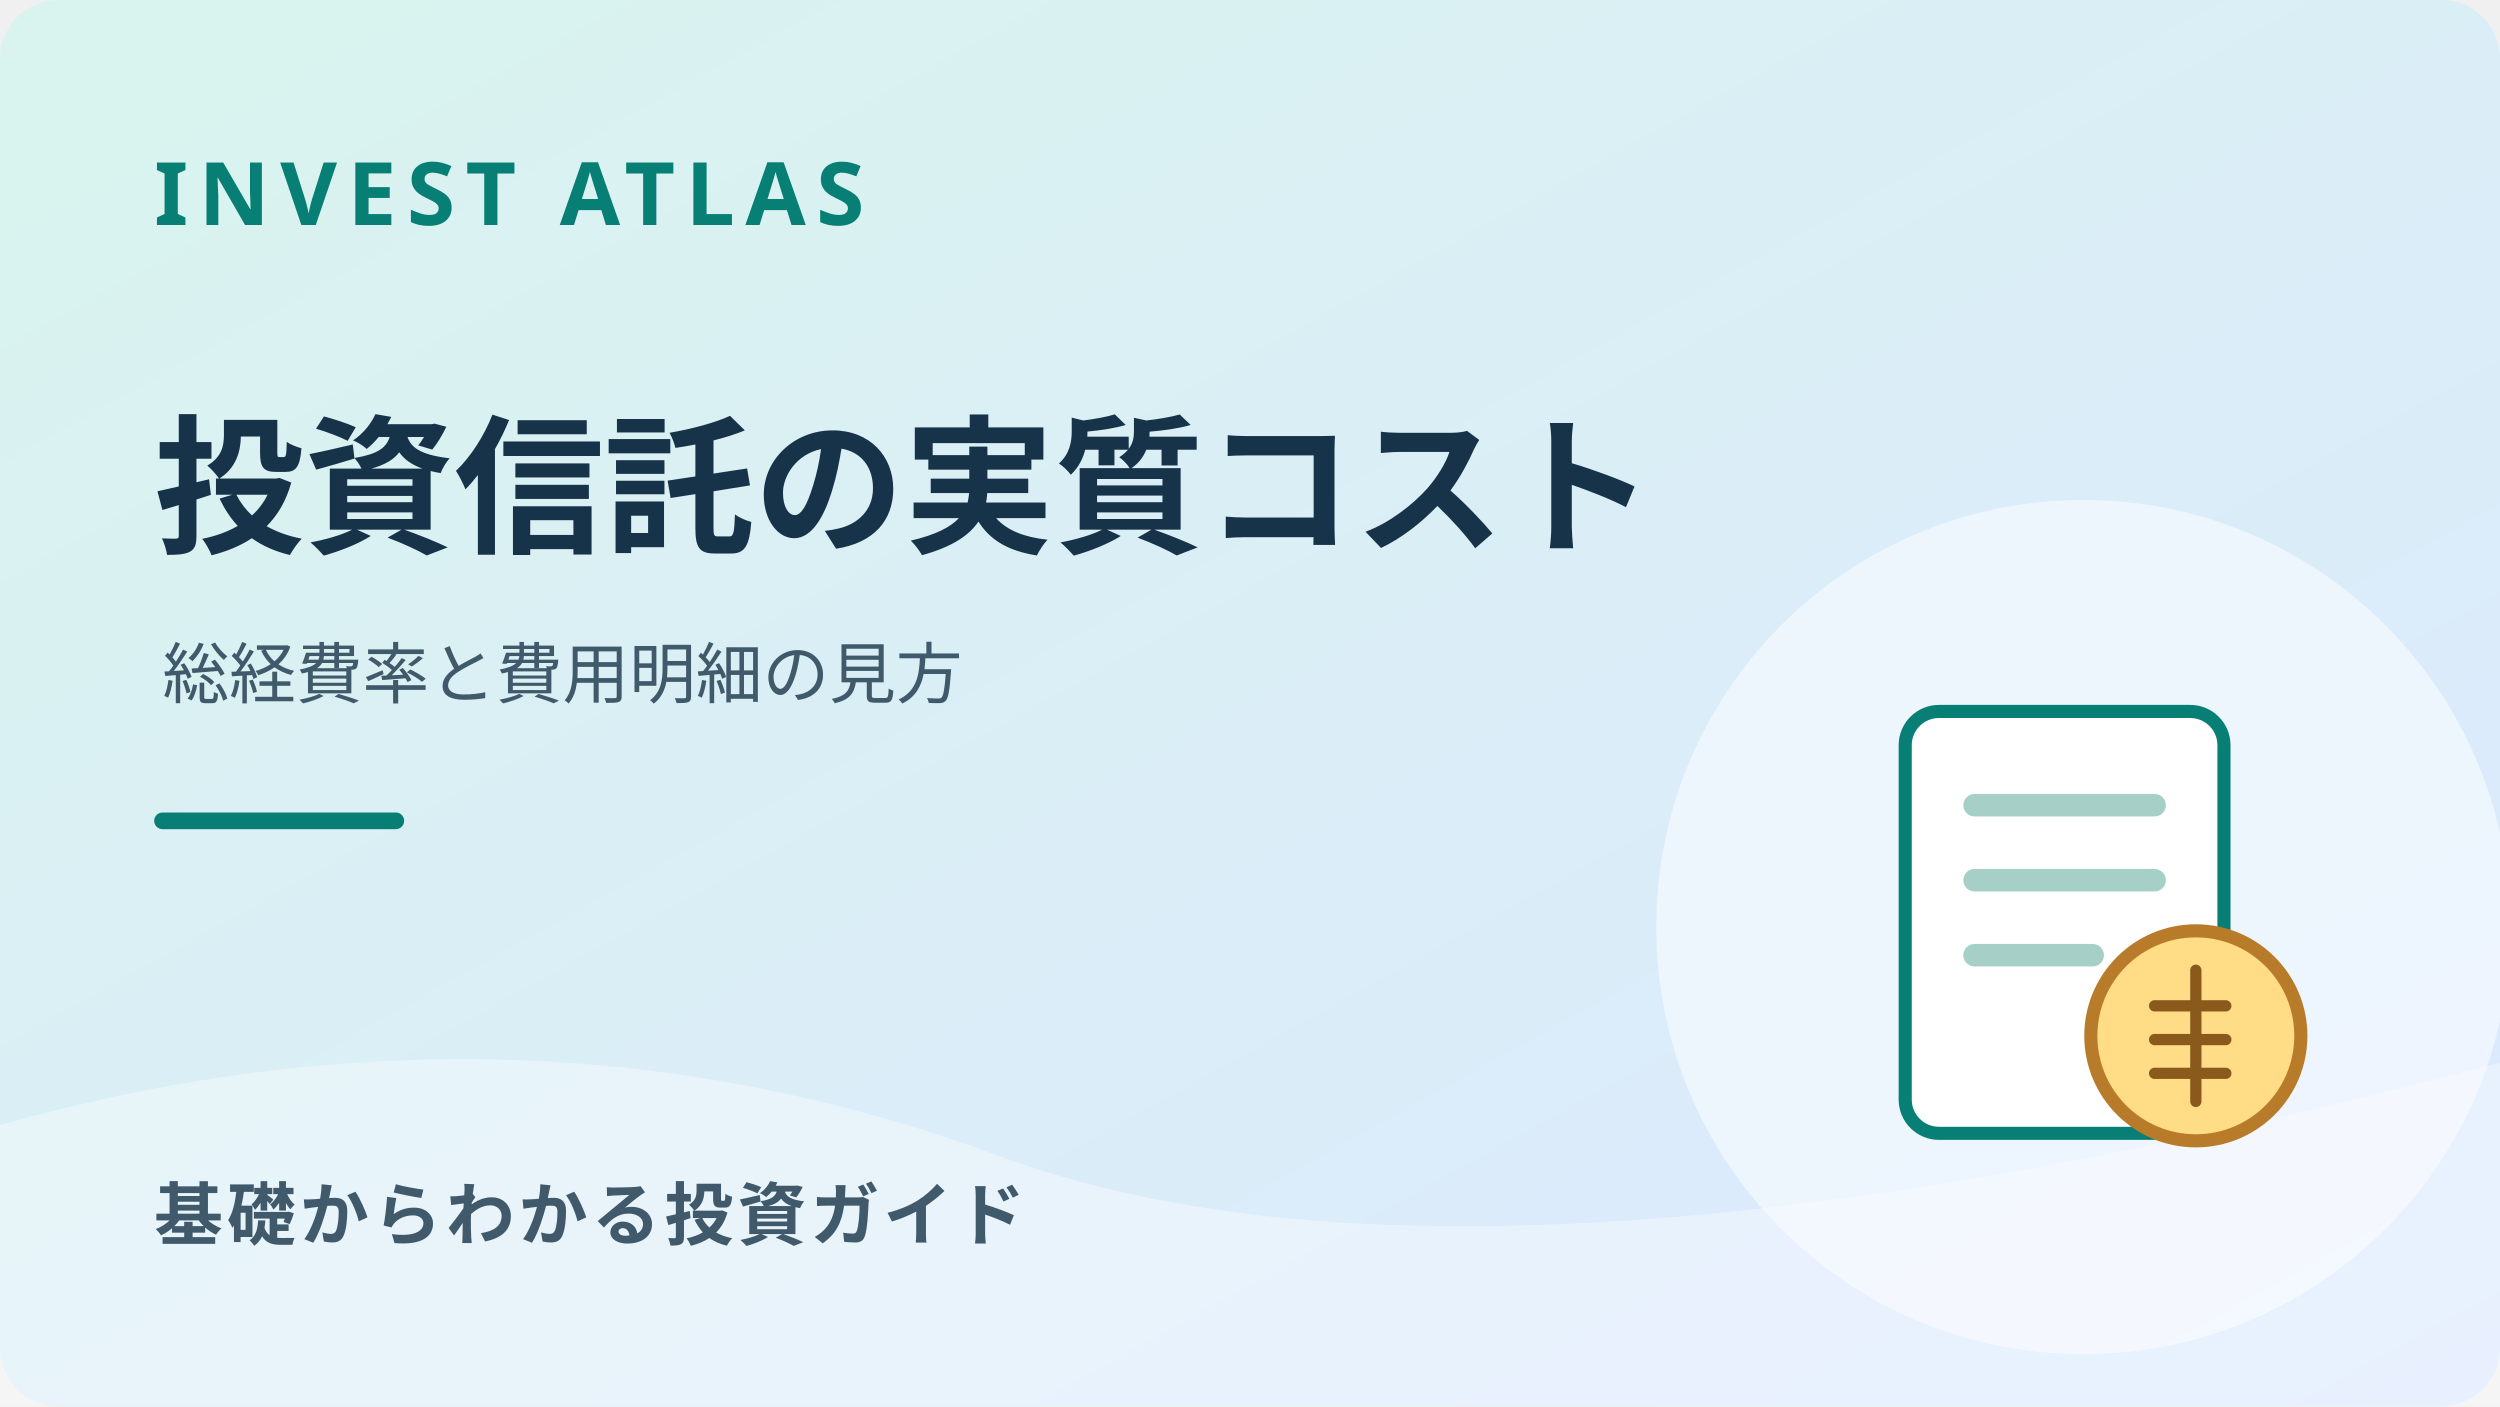
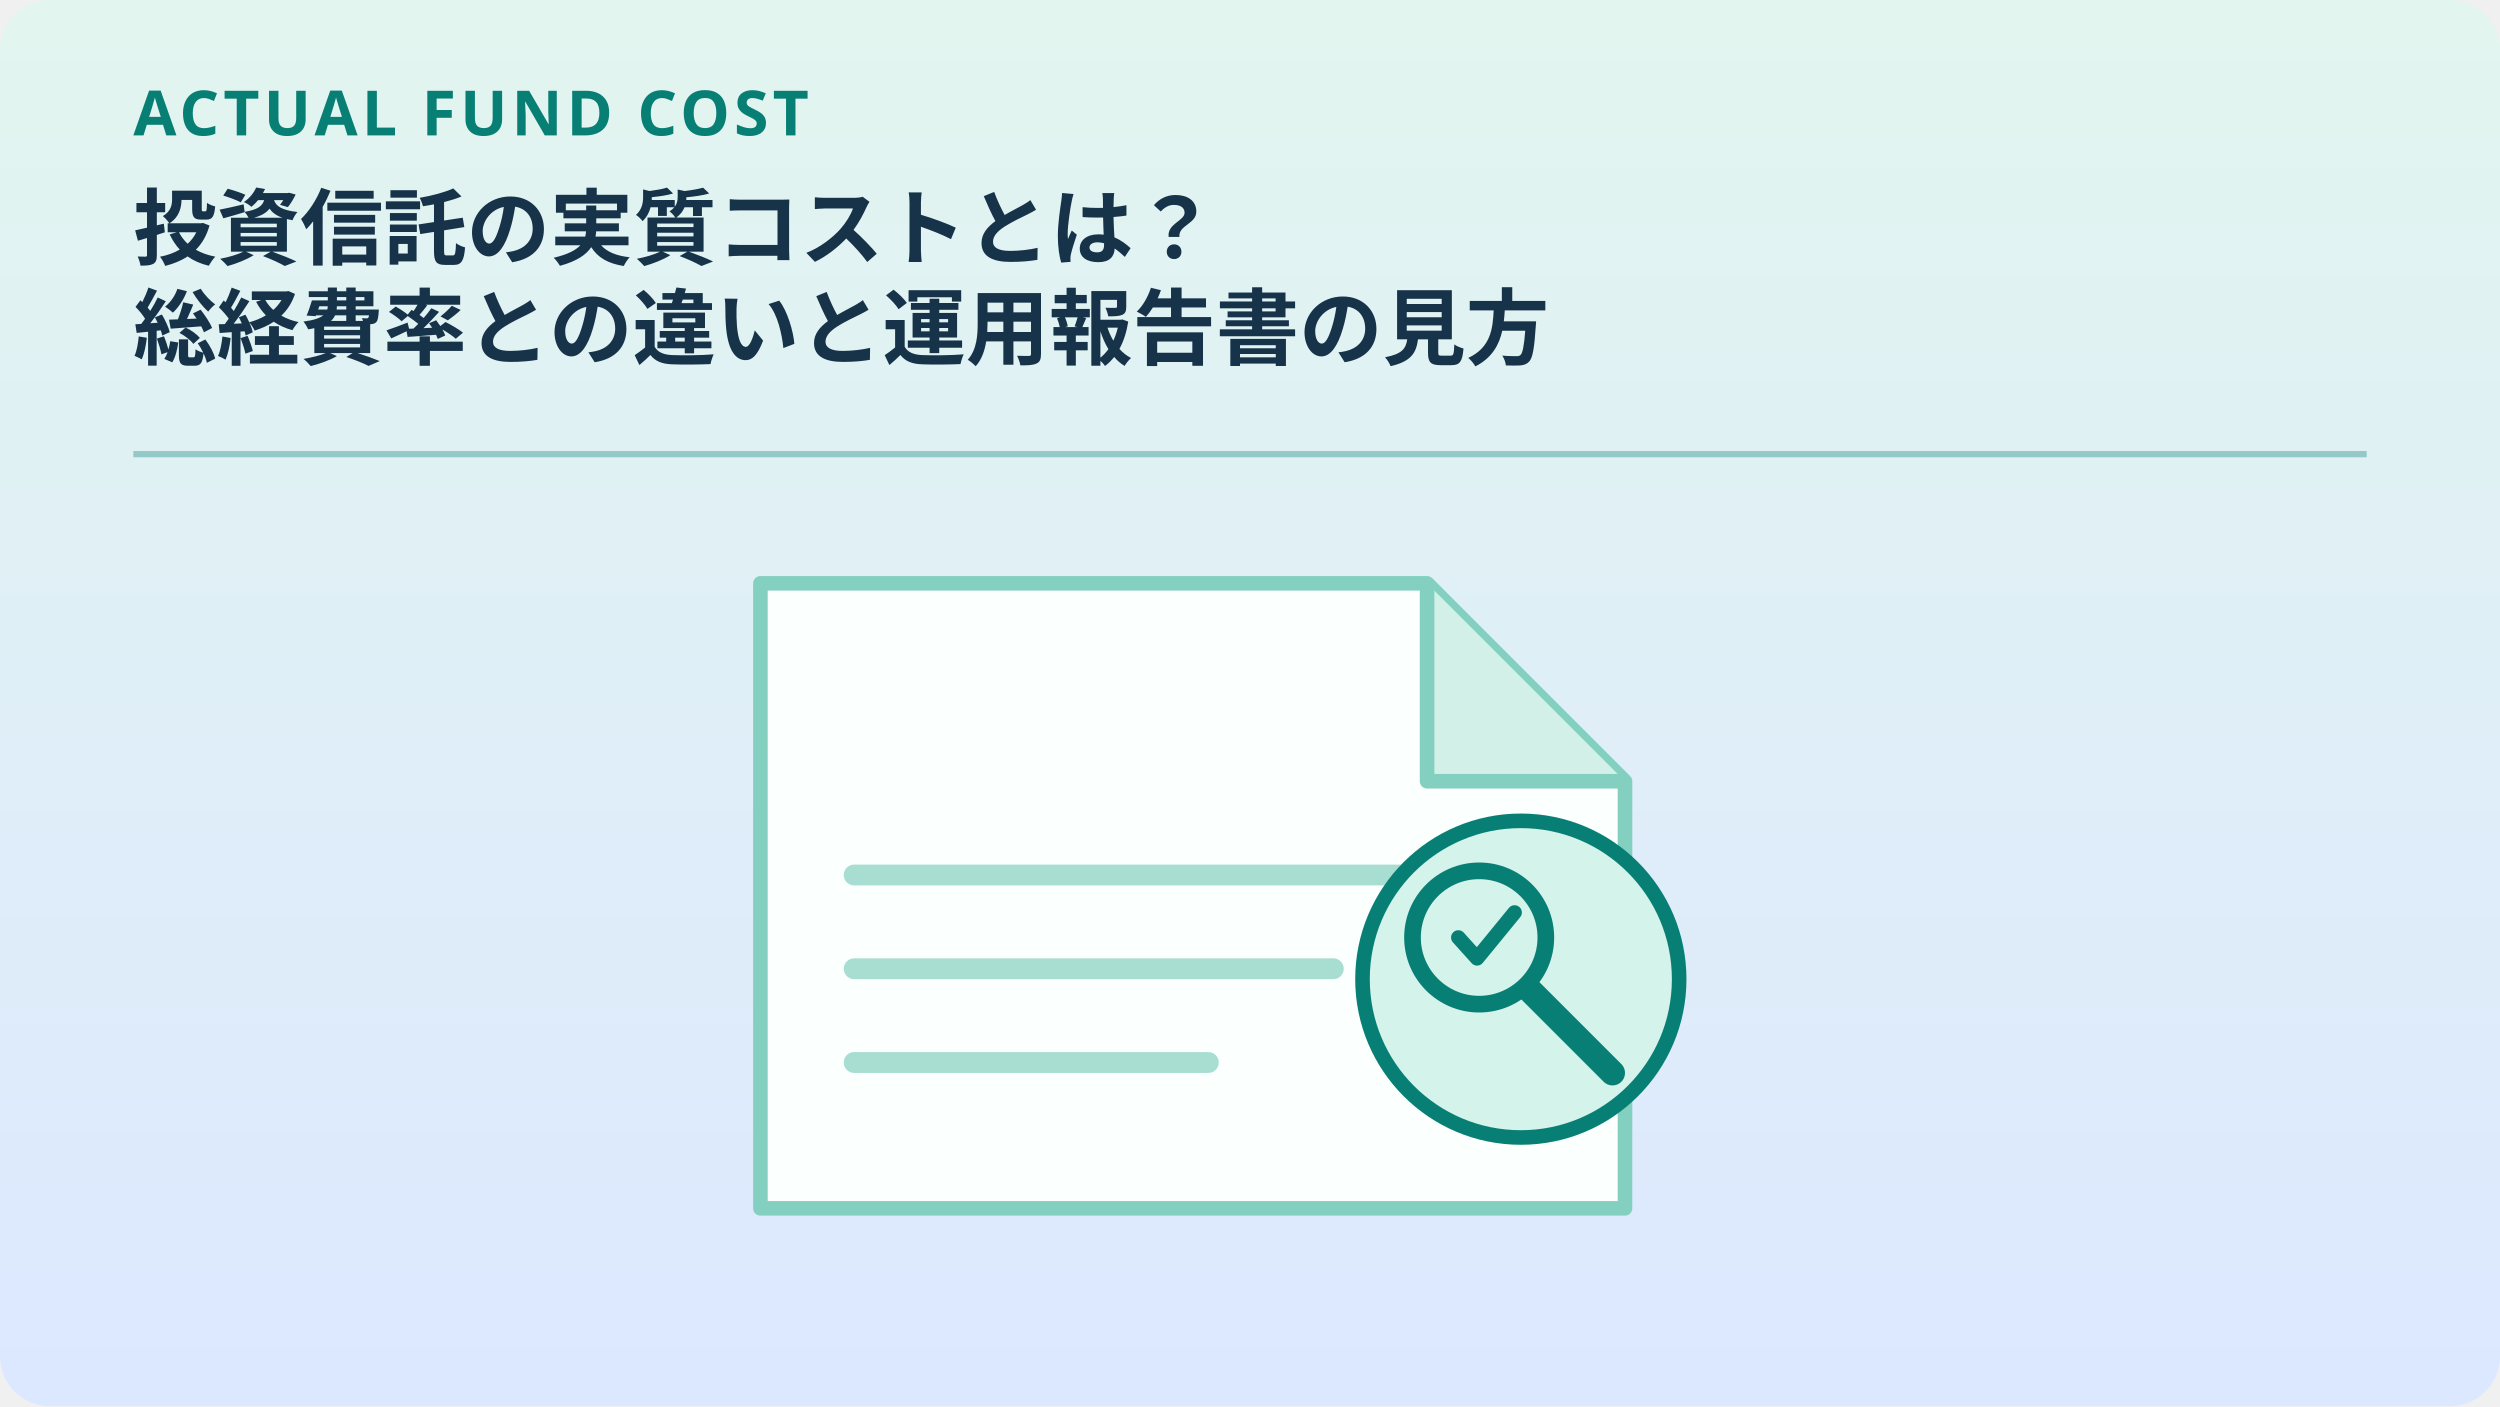
- <svg xmlns="http://www.w3.org/2000/svg" width="1200" height="675" viewBox="0 0 1200 675">
+ <svg xmlns="http://www.w3.org/2000/svg" width="1200" height="675" viewBox="0 0 1200 675" role="img" aria-label="投資信託の実質コストとは？総経費率との違いと運用報告書の見方">
  <defs>
-     <linearGradient id="bg" x1="0" y1="0" x2="1" y2="1">
-       <stop stop-color="#d9f4ee" />
+     <linearGradient id="bg" x1="0" y1="0" x2="0" y2="1">
+       <stop stop-color="#e2f5ef" />
      <stop offset="1" stop-color="#dce8ff" />
    </linearGradient>
  </defs>
-   <rect width="1200" height="675" rx="28" fill="url(#bg)" />
-   <circle cx="1000" cy="445" r="205" fill="#fff" opacity=".5" />
-   <path d="M0 540 Q250 470 480 555 T1200 510 V675 H0Z" fill="#fff" opacity=".35" />
-   <text x="74" y="108" font-family="system-ui,sans-serif" font-size="42" font-weight="800" letter-spacing="5" fill="#087f75">INVEST ATLAS</text>
-   <text x="74" y="260" font-family="system-ui,sans-serif" font-size="72" font-weight="800" fill="#17334a">投資信託の実質コスト</text>
-   <text x="78" y="335" font-family="system-ui,sans-serif" font-size="32" fill="#405a6b">総経費率と費用明細の見方</text>
-   <rect x="74" y="390" width="120" height="8" rx="4" fill="#087f75" />
-   <g transform="translate(1000 445) scale(.9)">
-     <rect x="-95" y="-115" width="170" height="225" rx="18" fill="#fff" stroke="#087f75" stroke-width="7" />
-     <path d="M-58 -65 H38 M-58 -25 H38 M-58 15 H5" stroke="#a6cfc8" stroke-width="12" stroke-linecap="round" />
-     <circle cx="60" cy="58" r="56" fill="#ffdc85" stroke="#b87b2a" stroke-width="7" />
-     <path d="M60 23 V93 M38 42 H76 M38 60 H76 M38 78 H76" stroke="#8a5a1d" stroke-width="6" stroke-linecap="round" />
+   <rect width="1200" height="675" rx="24" fill="url(#bg)" />
+   <text x="64" y="65" font-family="sans-serif" font-size="30" font-weight="700" letter-spacing="2" fill="#087f75">ACTUAL FUND COST</text>
+   <text x="64" y="124" font-family="sans-serif" font-size="40" font-weight="800" fill="#17334a">
+     <tspan x="64" dy="0">投資信託の実質コストとは？</tspan>
+     <tspan x="64" dy="48">総経費率との違いと運用報告書の見方</tspan>
+   </text>
+   <path d="M64 218H1136" stroke="#087f75" stroke-opacity=".35" stroke-width="3" />
+   <g stroke-linejoin="round">
+     <path d="M365 280h320l95 95v205H365Z" fill="#fbfffd" stroke="#83cfc0" stroke-width="7" />
+     <path d="M685 280v95h95" fill="#d2f0e8" stroke="#83cfc0" stroke-width="7" />
+     <path d="M410 420h270M410 465h230M410 510h170" stroke="#a8ddd2" stroke-width="10" stroke-linecap="round" />
+     <circle cx="730" cy="470" r="76" fill="#d4f3eb" stroke="#087f75" stroke-width="7" />
+     <circle cx="710" cy="450" r="32" fill="none" stroke="#087f75" stroke-width="8" />
+     <path d="M734 475l40 40" stroke="#087f75" stroke-width="12" stroke-linecap="round" />
+     <path d="M700 450l9 10 18-22" fill="none" stroke="#087f75" stroke-width="7" stroke-linecap="round" />
  </g>
-   <text x="74" y="595" font-family="system-ui,sans-serif" font-size="33" font-weight="700" letter-spacing="2" fill="#405a6b">基礎からわかる投資ガイド</text>
</svg>
